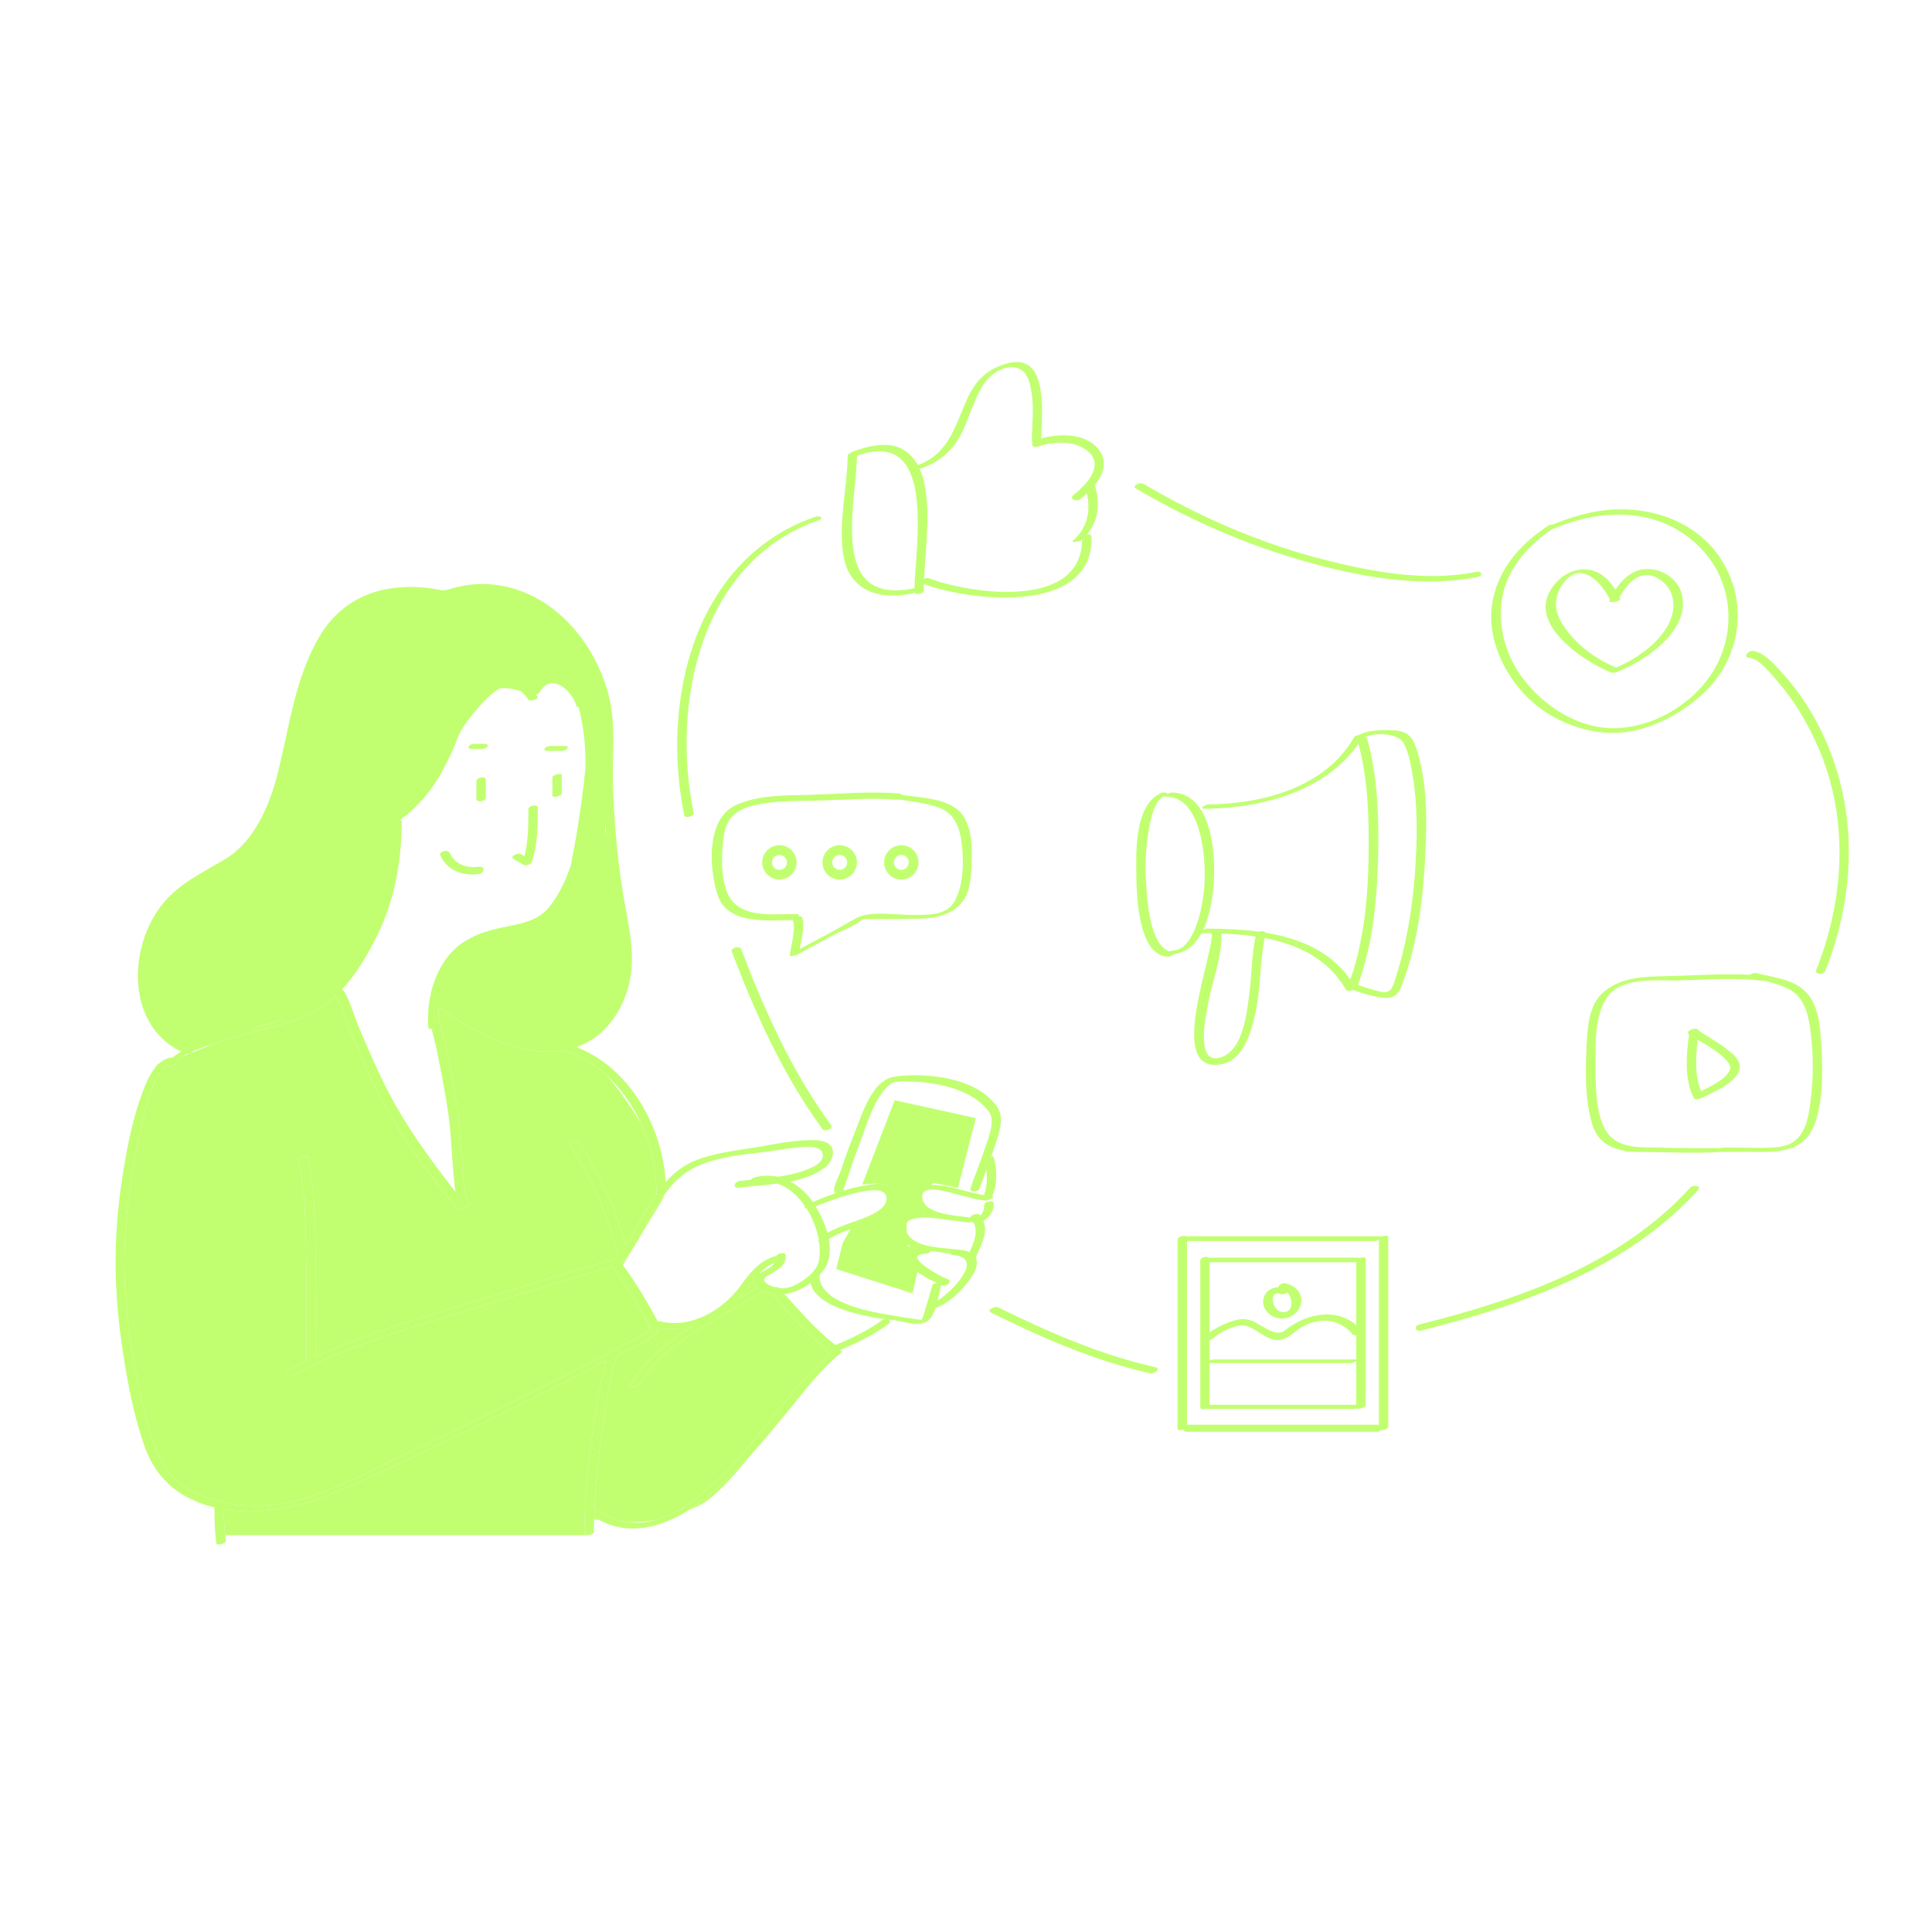
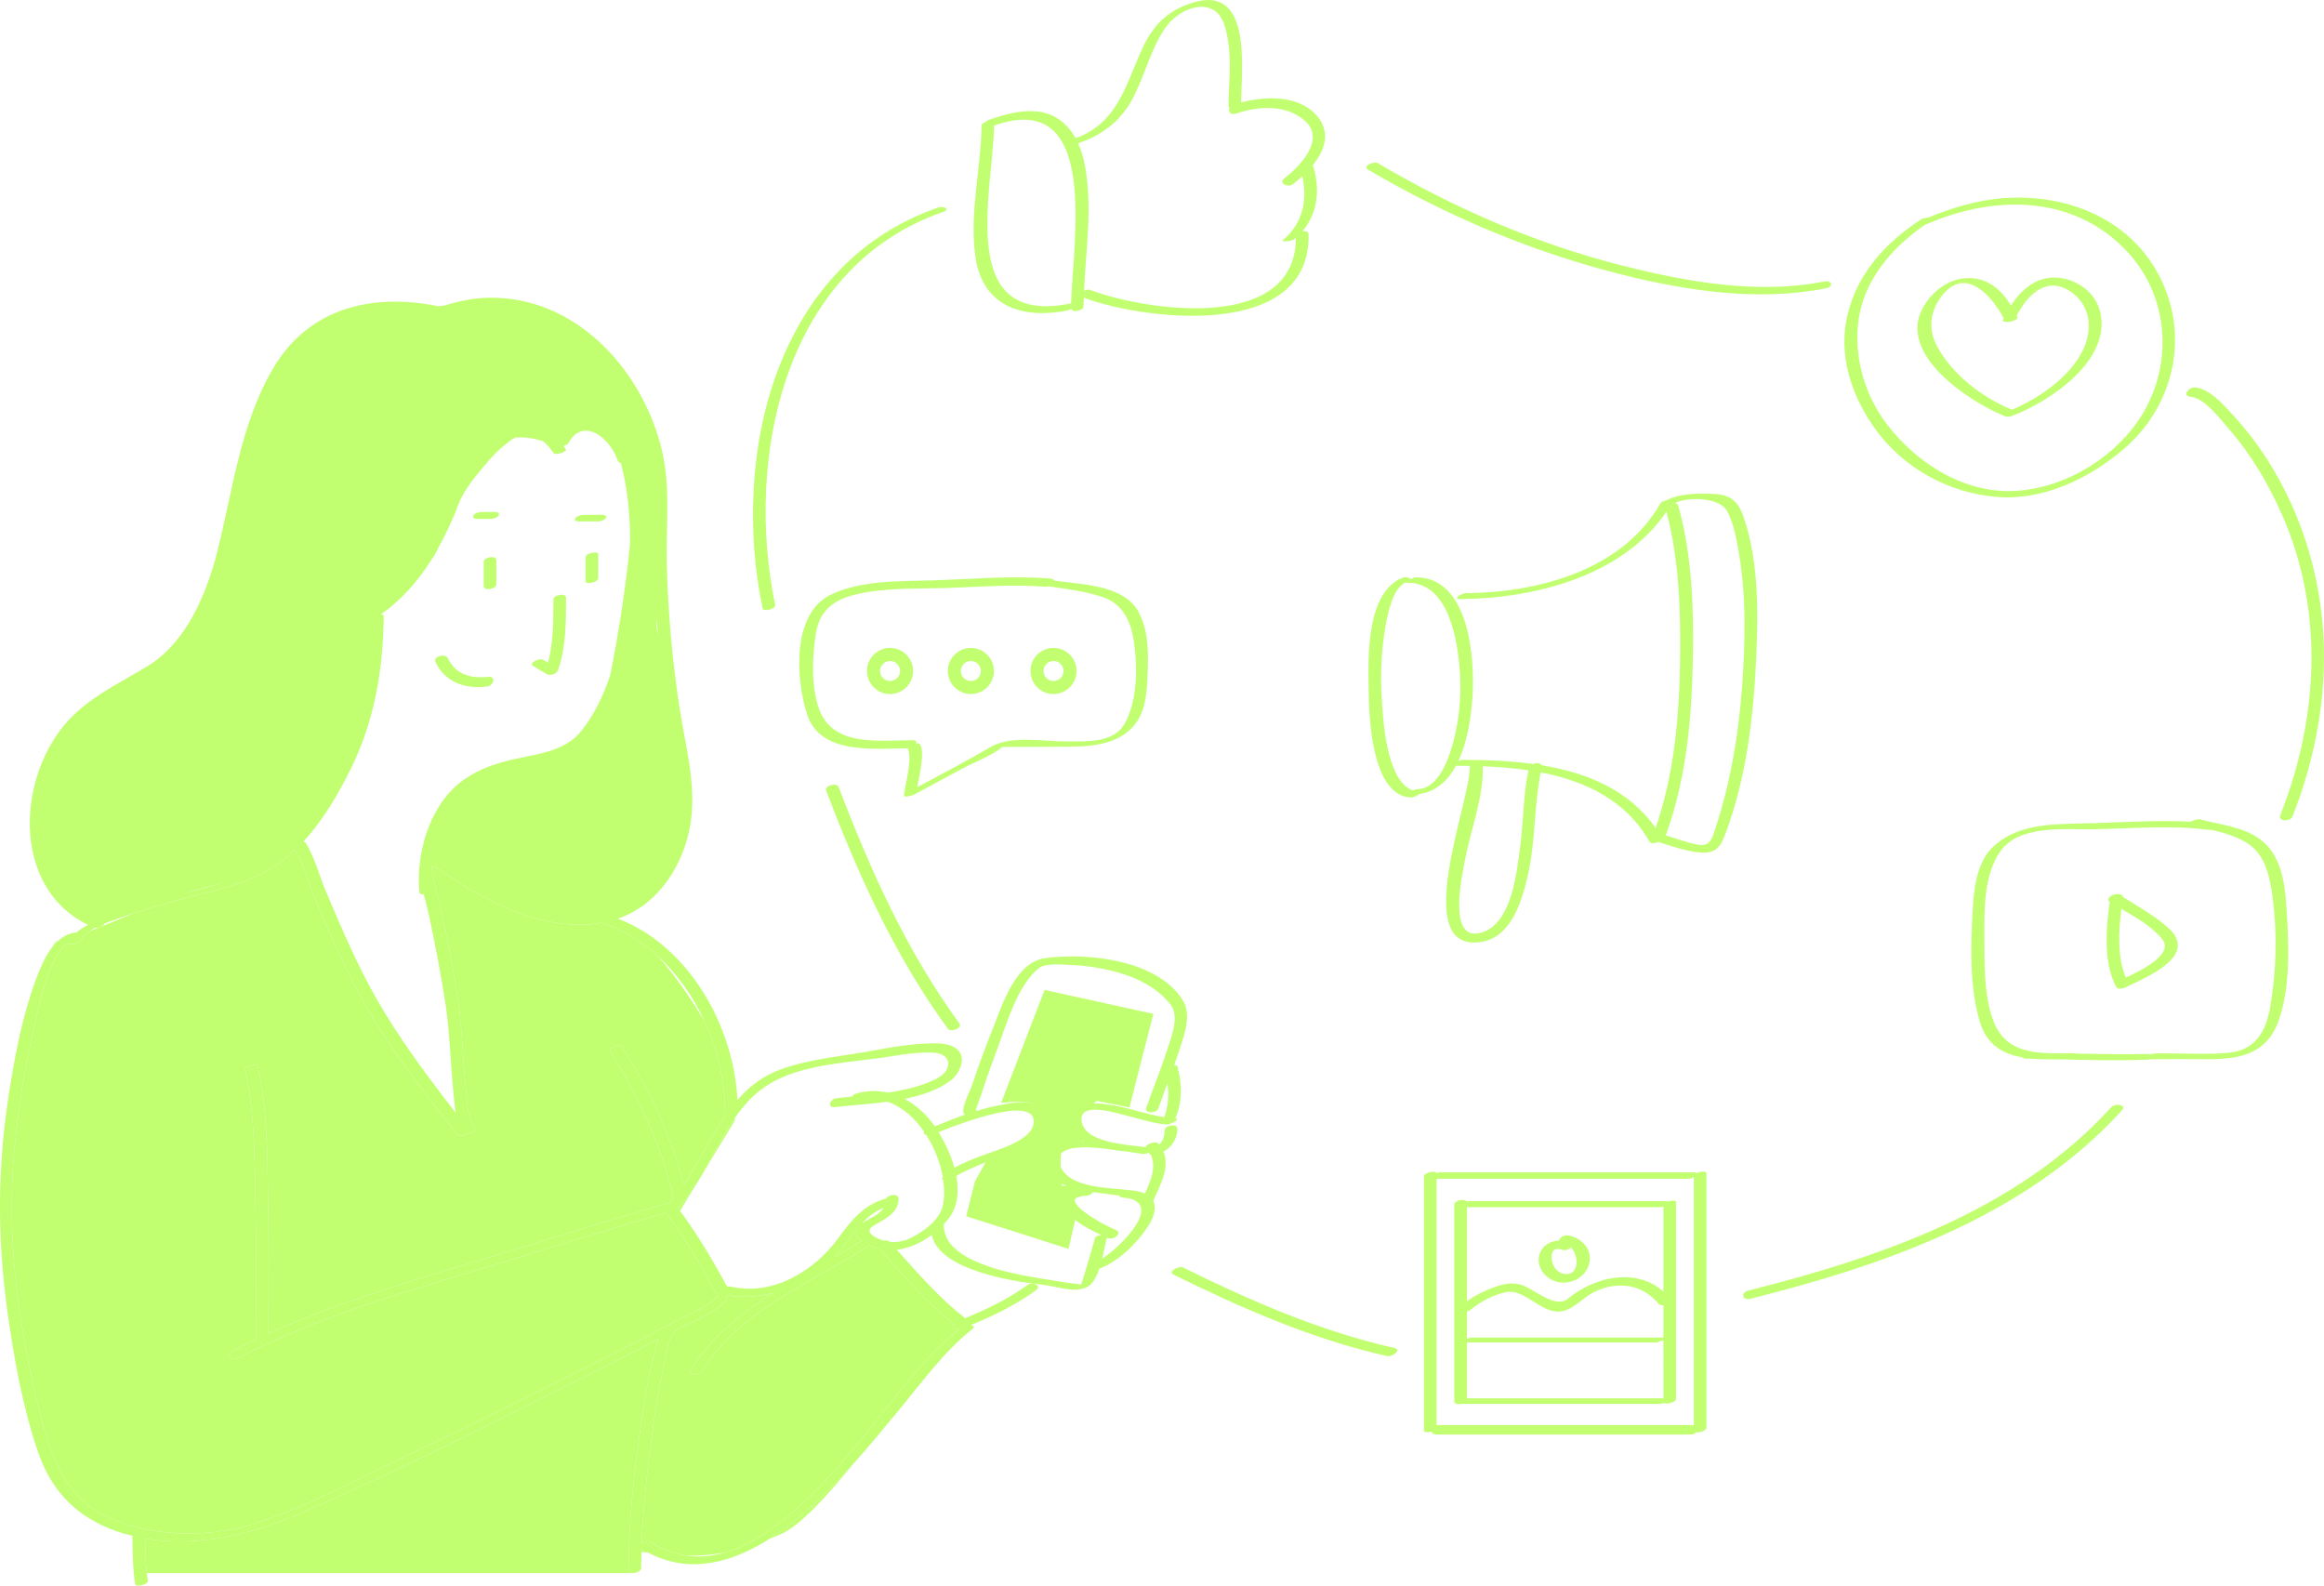
- <svg xmlns="http://www.w3.org/2000/svg" version="1.1" id="Layer_1" x="0px" y="0px" width="595.28px" height="595.28px" viewBox="0 0 595.28 595.28" enable-background="new 0 0 595.28 595.28" xml:space="preserve">
+ <svg xmlns="http://www.w3.org/2000/svg" version="1.1" id="Layer_1" x="0px" y="0px" enable-background="new 0 0 595.28 595.28" xml:space="preserve" viewBox="35.63 111.54 534.03 364.33">
  <path id="color_x5F_2" fill="#c1ff70" d="M183.044,467.419c0.548,0.342,1.098,0.648,1.646,0.937  c-0.675-0.084-1.238-0.161-1.661-0.223C183.036,467.895,183.036,467.657,183.044,467.419z M49.02,327.692  c-0.459,0.091-0.937,0.613-1.438,1.547C48.02,328.671,48.5,328.153,49.02,327.692z M180.054,472.287  c0.059-11.715,1.345-23.5,3.127-35.068c0.749-4.86,1.512-9.769,2.785-14.525c0.293-1.093,0.572-2.362,1.038-3.512  c-7.71,4.033-15.464,7.98-23.246,11.873c-19.571,9.789-39.208,19.616-59.301,28.304c-10.994,4.754-23.508,7.791-35.476,5.702  c0.015,2.655,0.091,5.302,0.383,7.939h111.795l0.008-0.037C180.568,472.991,180.051,472.805,180.054,472.287z M254.718,415.732  c-6.316-5.033-11.581-11.207-16.955-17.211c-0.846-0.183-1.68-0.473-2.499-0.867c-0.084,0.133-0.229,0.276-0.468,0.43  c-13.003,8.334-29.456,14.75-37.76,28.519c-0.554,0.918-3.49,1.096-2.727-0.17c4.605-7.638,11.57-13.075,19.102-17.812  c-3.48,0.884-7.094,1.17-10.527,0.582c-0.144,0.128-0.314,0.239-0.504,0.326c0.361,0.17,0.477,0.492,0.021,0.973  c-2.773,2.938-7.784,4.797-11.454,6.638c-0.038,0.11-0.124,0.237-0.271,0.382c-1.756,1.727-2.146,6.005-2.62,8.263  c-1.034,4.919-1.847,9.886-2.524,14.867c-1.149,8.443-2.093,16.958-2.435,25.485c0.622-0.37,1.575-0.577,2.019-0.294  c2.788,1.779,5.576,2.768,8.335,3.15c0.236,0.003,0.473,0.007,0.709,0.007c2.613,0,5.227-0.19,8.087-0.735  c9.678-2.813,18.536-11.579,25.13-18.75c9.588-10.43,17.599-23.521,28.645-32.533C255.083,417.003,254.305,416.333,254.718,415.732z   M84.493,314.999c-2.069,0.518-4.365,1.186-6.72,1.927c3.142-0.855,6.285-1.706,9.409-2.626  C86.292,314.542,85.396,314.773,84.493,314.999z M192.998,387.403c-0.485,0.609-0.988,1.201-1.517,1.768  c0.146,0.196,0.279,0.402,0.424,0.599l3.48-5.744c-0.622,0.967-1.268,1.913-1.957,2.815  C193.407,387.049,193.241,387.24,192.998,387.403z M204.493,369c0,0-0.011-0.194-0.035-0.54c-2.719,3.926-4.868,8.409-7.295,12.633  L204.493,369z M93.718,461.742c11.525-3.573,22.605-9.616,33.459-14.788c15.763-7.511,31.429-15.23,46.987-23.156  c5.983-3.047,11.961-6.11,17.874-9.292c2.387-1.284,6.195-2.723,7.998-4.633c0.152-0.162,0.392-0.282,0.664-0.365  c-0.077-0.063-0.146-0.136-0.195-0.228c-3.517-6.579-7.352-13.083-11.839-19.062c-12.368,3.518-24.597,7.426-36.889,11.185  c-20.742,6.342-42.147,12.117-61.44,22.241c-1.438,0.754-3.021-0.729-1.268-1.648c1.764-0.926,3.551-1.804,5.348-2.661  c0.01-10.389,0.131-20.779-0.078-31.167c-0.204-10.209-0.129-20.87-2.388-30.883c-0.157-0.698,2.753-1.421,2.898-0.776  c2.257,10.005,2.207,20.68,2.388,30.883c0.182,10.197,0.091,20.392,0.079,30.588c17.286-7.854,35.873-12.958,53.945-18.501  c12.655-3.881,25.248-7.908,37.992-11.506c0.065-0.019,0.142-0.025,0.213-0.038c0.313-0.348,0.62-0.702,0.919-1.062  c-2.759-12.045-7.923-23.339-14.547-33.744c-0.582-0.915,2.239-1.82,2.703-1.091c6.267,9.843,11.273,20.431,14.177,31.732  c3.507-5.106,6.153-10.901,9.597-15.908c-0.052-0.091-0.086-0.195-0.084-0.322c0.121-7.068-1.582-14.636-4.793-21.527  c-2.844-4.645-6.681-10.429-10.614-14.778c-3.756-3.452-8.105-6.132-12.956-7.648c-12.869,2.295-26.758-4.85-37.266-12.252  c-0.653-0.318-1.238-0.602-1.731-0.841c-0.018,0.229-0.05,0.454-0.063,0.684c0.417,0.235,0.476,0.538,0.319,0.828  c0.138,3.001,1.501,6.817,2.145,9.896c1.339,6.394,2.623,12.81,3.587,19.272c1.002,6.712,1.063,13.392,1.79,20.117  c0.273,2.527,0.242,6.993,1.98,9.136c0.712,0.877-0.683,1.749-1.771,1.679c-0.718,0.374-1.809,0.542-2.138,0.125  c-8.24-10.428-16.728-21.228-22.927-33.023c-3.645-6.935-6.825-14.109-9.856-21.33c-1.46-3.479-2.552-7.768-4.49-11.071  c-2.18,2.066-4.574,3.873-7.236,5.274c-6.045,3.183-13.11,4.433-19.641,6.258c-3.475,0.971-6.964,1.943-10.392,3.083  c-1.435,0.614-4.258,1.809-7.224,2.993c-0.206,0.123-0.434,0.214-0.667,0.265c-0.684,0.271-1.368,0.537-2.042,0.793  c-0.893,0.618-1.636,1.345-2.076,2.231c-0.364,0.734-2.838,0.991-2.883,0.557c-4.612,3.08-6.61,14.237-7.591,18.307  c-2.302,9.549-3.819,19.31-4.752,29.085c-1.845,19.344,0.672,39.021,5.22,57.867c2.401,9.952,5.185,20.932,15.063,26.004  C69.31,464.701,82.952,465.08,93.718,461.742z M233.745,396.788c-0.077-0.052-0.156-0.09-0.232-0.144  c-1.063-0.754-1.413-1.739-1.025-2.659c-1.673,2.009-3.192,4.269-4.871,6.301c1.815-1.064,3.602-2.14,5.332-3.249  C233.167,396.897,233.45,396.819,233.745,396.788z M223.21,456.653c-3.263,3.047-6.918,6.053-10.826,8.521  c0.896-0.361,1.815-0.747,2.775-1.173c4.421-1.965,10.77-8.996,16.563-16.117C228.999,450.92,226.187,453.873,223.21,456.653z" />
  <path id="color_x5F_1" d="M494.442,225.722c10.688,0.876,21.236-4.189,29.182-10.986c12.146-10.39,15.493-27.463,7.344-41.321  c-8.362-14.218-25.969-18.824-41.331-15.393c-3.786,0.846-7.424,2.053-10.997,3.53c-0.568,0.033-1.18,0.15-1.432,0.313  c-8.73,5.645-15.686,13.447-17.418,23.968c-1.43,8.681,1.769,17.384,6.793,24.347C473.056,219.15,483.488,224.824,494.442,225.722z   M462.669,185.401c1.185-9.555,7.747-17.003,15.389-22.289c0.171-0.03,0.341-0.077,0.502-0.146  c15.77-6.817,34.261-6.619,46.352,6.914c9.571,10.713,10.049,26.635,2.063,38.314c-6.437,9.412-18.152,16.028-29.5,16.176  c-11.166,0.146-21.591-6.661-28.181-15.254C464.147,202.405,461.629,193.796,462.669,185.401z M495.997,207.007  c0.271,0.292,1.146,0.421,1.85,0.156c8.891-3.354,23.258-12.98,20.323-24.209c-1.243-4.758-6.321-7.893-11.027-7.622  c-4.202,0.242-7.234,3.051-9.413,6.384c-2.33-3.744-5.57-6.57-10.424-6.256c-4.347,0.282-8.068,3.414-9.994,7.134  C471.93,192.994,487.879,203.723,495.997,207.007z M481.998,179.325c5.416-6.689,11.479,0.379,14.051,5.363  c-0.063,0.128-0.129,0.256-0.19,0.384c-0.146,0.303,0.26,0.427,0.809,0.411c0.836,0.215,2.777-0.557,2.563-1.007  c-0.063-0.132-0.131-0.262-0.195-0.393c2.773-5.405,7.615-9.56,13.228-4.898c3.485,2.895,4.038,7.31,2.604,11.347  c-2.423,6.824-10.262,12.365-16.906,15.149c-6.942-2.855-13.816-8.129-17.305-14.768  C478.567,186.942,479.232,182.74,481.998,179.325z M160.472,263.143c0.375,0.21,0.738,0.438,1.103,0.662  c1.224-4.734,1.224-9.67,1.227-14.555c0.001-1.004,2.904-1.608,2.904-0.341c-0.003,5.605,0,11.278-1.85,16.635  c-0.298,0.861-1.823,1.327-2.6,0.894c-1.048-0.585-2.031-1.263-3.079-1.849C156.942,263.898,159.602,262.656,160.472,263.143z   M149.688,240.291c0,1.848,0,3.697,0,5.545c0,1.036-2.908,1.625-2.908,0.327c0-1.848,0-3.697,0-5.545  C146.78,239.582,149.688,238.992,149.688,240.291z M173.096,238.833c0,1.848,0,3.697,0,5.545c0,1.012-2.898,1.51-2.898,0.776  c0-1.848,0-3.697,0-5.545C170.197,238.598,173.096,238.1,173.096,238.833z M167.842,230.604c0.412-0.534,1.279-0.764,1.92-0.764  c1.438,0,2.875,0,4.313,0c0.402,0,1.178,0.203,0.758,0.747c-0.412,0.534-1.279,0.764-1.92,0.764c-1.438,0-2.875,0-4.313,0  C168.197,231.352,167.422,231.149,167.842,230.604z M144.424,229.965c0.401-0.559,1.267-0.78,1.915-0.78c1.027,0,2.054,0,3.08,0  c0.438,0,1.176,0.253,0.774,0.811c-0.401,0.559-1.267,0.78-1.915,0.78c-1.027,0-2.054,0-3.08,0  C144.761,230.776,144.022,230.522,144.424,229.965z M135.694,263.638c-0.602-1.283,2.271-2.112,2.898-0.776  c1.724,3.673,5.368,4.658,9.136,4.193c1.965-0.242,1.427,2.044-0.223,2.248C142.556,269.913,137.903,268.344,135.694,263.638z   M306.181,370.917c0.025-1.348-2.894-0.799-2.914,0.303c-0.023,1.288-0.363,2.54-1.268,3.312c-0.08-0.1-0.146-0.2-0.232-0.299  c-0.532-0.603-2.929,0.227-2.787,0.906c-1.237-0.161-2.797-0.308-4.441-0.526c-0.755-0.126-1.613-0.268-2.56-0.406  c-3.784-0.72-7.345-2.05-7.808-5.031c-0.747-4.819,8.53-1.703,10.68-1.203c2.908,0.677,5.958,1.789,8.96,1.939  c0.735,0.037,3.261-1.255,1.896-1.374c1.658-3.889,1.552-7.958,0.467-12.028c-0.05-0.188-0.345-0.249-0.727-0.229  c0.418-1.177,0.824-2.358,1.206-3.548c1.135-3.537,2.885-8.065,0.706-11.474c-5.895-9.219-21.867-10.883-31.579-9.558  c-7.048,0.961-9.99,11.273-12.245,16.812c-1.672,4.103-3.156,8.281-4.58,12.475c-0.454,1.335-2.328,4.761-1.909,6.221  c0.06,0.206,0.202,0.34,0.375,0.44c-2.36,0.815-4.688,1.74-6.974,2.698c-1.855-2.667-4.238-4.874-6.96-6.311  c4.002-0.8,7.772-2.061,10.668-4.272c1.855-1.417,3.524-4.825,1.723-6.827c-1.89-2.101-6.113-1.67-8.593-1.539  c-3.536,0.188-7.109,0.806-10.588,1.463c-7.152,1.352-14.417,1.847-21.33,4.275c-4.346,1.526-7.596,4.066-10.285,7.142  c-0.825-17.017-11.212-35.47-27.474-41.65c8.534-2.899,14.063-10.783,16.168-19.238c2.383-9.572-0.363-18.932-1.857-28.368  c-1.749-11.046-2.754-22.275-3.061-33.453c-0.263-9.591,1.082-18.515-1.476-27.956c-4.848-17.889-19.807-33.882-39.256-33.667  c-3.538,0.04-6.998,0.758-10.362,1.792c-0.498,0.06-0.967,0.118-1.394,0.171c-15.036-3.069-29.638,0.238-37.896,14.137  c-7.676,12.918-9.347,28.315-13.012,42.627c-2.446,9.554-7.144,20.552-15.821,25.867c-5.835,3.574-11.894,6.366-16.928,11.132  c-12.689,12.014-15.096,37.76,1.508,47.513c0.538,0.316,1.096,0.591,1.664,0.842c-1.003,0.534-1.928,1.134-2.711,1.816  c-0.195-0.021-0.411-0.019-0.66,0.031c-1.35,0.271-2.499,0.932-3.495,1.817c-0.52,0.461-1,0.979-1.438,1.547  c-1.664,2.157-2.78,4.931-3.628,7.187c-3.153,8.39-4.842,17.299-6.229,26.127c-2.68,17.057-2.766,33.09-0.408,50.171  c1.497,10.848,3.451,21.801,6.962,32.197c3.019,8.938,8.626,14.944,17.54,18.236c1.408,0.52,2.834,0.933,4.267,1.289  c-0.002,0.015-0.009,0.028-0.009,0.043c0.002,3.715,0.049,7.411,0.615,11.089c0.106,0.691,3.025,0.049,2.898-0.776  c-0.093-0.6-0.158-1.201-0.225-1.801c-0.292-2.638-0.368-5.284-0.383-7.939c11.968,2.089,24.481-0.948,35.476-5.702  c20.093-8.688,39.729-18.516,59.301-28.304c7.782-3.892,15.536-7.839,23.246-11.873c-0.466,1.15-0.745,2.419-1.038,3.512  c-1.273,4.756-2.036,9.665-2.785,14.525c-1.782,11.568-3.068,23.354-3.127,35.068c-0.003,0.518,0.515,0.704,1.113,0.676  c0.816-0.038,1.782-0.477,1.785-1.034c0.007-1.266,0.04-2.531,0.077-3.797c0.007-0.238,0.007-0.476,0.015-0.714  c0.548,0.342,1.098,0.648,1.646,0.937c9.485,4.983,19.189,2.188,27.693-3.182c3.908-2.467,7.563-5.474,10.826-8.521  c2.977-2.78,5.789-5.732,8.512-8.77c3.799-4.238,7.42-8.646,11.024-13.027c5.079-6.172,10.009-12.941,16.323-17.93  c0.641-0.506,0.285-0.786-0.334-0.873c0.006-0.018,0.017-0.035,0.021-0.052c5.218-2.174,10.286-4.61,14.878-7.964  c1.592-1.163-0.79-2.047-1.898-1.237c-4.42,3.229-9.305,5.542-14.327,7.626c-5.855-4.582-10.768-10.18-15.695-15.724  c2.846-0.335,5.63-1.603,8.032-3.404c1.682,8.211,19.28,10.807,25.441,11.43c3.144,0.318,6.871,1.941,9.976,0.667  c1.455-0.597,2.396-2.323,3.072-4.332c4.529-1.736,8.639-5.823,11.242-9.798c1.066-1.63,2.033-3.831,1.184-5.741  c-0.01-0.021-0.025-0.036-0.035-0.056c1.591-3.615,3.915-7.67,2.348-11.333C304.888,375.091,306.136,373.306,306.181,370.917z   M186.493,253.488c0.104,1.306,0.218,2.61,0.339,3.913l-0.339-1.736V253.488z M284.485,373.555c0.091,0.043,0.178,0.088,0.27,0.13  c-0.201,0.006-0.404,0.01-0.605,0.021C284.267,373.654,284.378,373.604,284.485,373.555z M259.941,366.433L259.941,366.433  c-0.044-0.158,1.016-2.943,1.255-3.674c1.131-3.453,2.348-6.876,3.627-10.276c2.139-5.683,4.595-14.632,9.607-18.541  c1.598-1.246,6.172-0.687,7.947-0.63c2.951,0.095,5.879,0.607,8.742,1.296c5.133,1.235,10.305,3.61,13.572,7.88  c2.217,2.896-0.362,8.64-1.32,11.627c-1.291,4.023-2.922,7.923-4.333,11.902c-0.536,1.512,2.356,1.341,2.746,0.242  c0.687-1.938,1.409-3.86,2.127-5.785c0.342,2.627,0.174,5.231-0.741,7.775c-3.861-0.613-7.738-2.034-11.538-2.707  c-1.438-0.255-3.13-0.518-4.741-0.445l0.768-0.598l7.5,1.5l5.5-21.5l-25-5.5l-10,26c0,0,5.848-0.972,8.376,0.486  c-2.673-1.362-6.778-0.4-9.345,0.122c-1.611,0.328-3.209,0.753-4.793,1.235C259.946,366.688,259.958,366.552,259.941,366.433z   M273.068,369.981c-0.821,3.98-9.326,6.078-12.532,7.368c-1.817,0.731-3.829,1.471-5.584,2.531c-0.834-3.013-2.25-5.905-3.645-8.203  C257.121,369.322,274.538,362.847,273.068,369.981z M116.201,288.281c5.478-11.046,7.514-23.04,7.605-35.276  c0.001-0.187-0.302-0.265-0.712-0.257c4.657-3.236,8.367-7.439,11.385-12.152c0.821-1.11,1.472-2.165,1.834-3.081  c1.83-3.279,3.384-6.735,4.729-10.237c1.364-3.551,4.424-6.996,6.851-9.846c1.486-1.747,3.161-3.314,5.019-4.659  c0.389-0.281,0.768-0.501,1.142-0.692c2.303-0.215,4.602,0.267,6.396,0.847c0.865,0.72,1.653,1.639,2.355,2.655  c0.531,0.769,3.188-0.356,2.898-0.776c-0.19-0.276-0.385-0.537-0.58-0.786c0.49-0.123,0.938-0.346,1.098-0.636  c3.521-6.416,9.868-0.83,11.371,4.047c0.085,0.274,0.351,0.417,0.688,0.463c1.615,6.006,2.194,12.28,2.139,18.533  c-1.261,12.654-3.248,23.734-4.569,30.29c-1.622,4.828-3.812,9.343-6.81,12.982c-3.544,4.3-9.386,5.028-14.49,6.111  c-4.406,0.935-8.613,2.254-12.314,4.87c-7.846,5.545-11.075,16.802-10.236,25.943c0.03,0.327,0.471,0.44,1,0.4  c0.393,1.575,0.844,3.138,1.162,4.631c1.433,6.733,2.746,13.493,3.803,20.296c1.108,7.133,1.159,14.288,1.934,21.446  c0.117,1.081,0.223,2.451,0.444,3.818c-7.631-9.769-15.087-19.902-20.746-30.897c-3.391-6.588-6.322-13.417-9.188-20.245  c-1.46-3.476-2.521-7.681-4.554-10.876c-0.111-0.175-0.301-0.254-0.521-0.283C109.853,300.034,113.347,294.037,116.201,288.281z   M87.183,314.3c-3.124,0.92-6.268,1.771-9.409,2.626c2.354-0.741,4.65-1.409,6.72-1.927C85.396,314.773,86.292,314.542,87.183,314.3  z M174.164,423.798c-15.559,7.925-31.225,15.645-46.987,23.156c-10.854,5.172-21.934,11.215-33.459,14.788  c-10.766,3.337-24.408,2.959-34.49-2.218c-9.878-5.072-12.661-16.052-15.063-26.004c-4.548-18.846-7.064-38.523-5.22-57.867  c0.933-9.776,2.45-19.537,4.752-29.085c0.98-4.07,2.979-15.227,7.591-18.307c0.045,0.435,2.519,0.178,2.883-0.557  c0.44-0.886,1.184-1.613,2.076-2.231c0.413-0.285,0.855-0.549,1.319-0.791c0.231,0.061,0.479,0.05,0.723-0.003  c0.233-0.05,0.461-0.142,0.667-0.265c0.299-0.178,0.551-0.413,0.692-0.663c1.215-0.477,2.418-0.867,3.391-1.229  c1.039-0.387,2.087-0.75,3.141-1.1c3.428-1.14,6.917-2.112,10.392-3.083c6.53-1.825,13.596-3.075,19.641-6.258  c2.662-1.401,5.057-3.208,7.236-5.274c1.938,3.303,3.03,7.591,4.49,11.071c3.031,7.221,6.212,14.395,9.856,21.33  c6.199,11.795,14.687,22.595,22.927,33.023c0.329,0.417,1.42,0.249,2.138-0.125c1.088,0.07,2.482-0.802,1.771-1.679  c-1.738-2.143-1.707-6.608-1.98-9.136c-0.728-6.726-0.788-13.405-1.79-20.117c-0.964-6.462-2.248-12.878-3.587-19.272  c-0.644-3.079-2.007-6.895-2.145-9.896c0.156-0.291,0.098-0.593-0.319-0.828c0.013-0.229,0.045-0.455,0.063-0.684  c0.493,0.239,1.078,0.523,1.731,0.841c10.508,7.402,24.396,14.547,37.266,12.252c4.851,1.516,9.2,4.197,12.956,7.648  c4.421,4.063,8.014,9.196,10.614,14.778c3.211,6.891,4.914,14.459,4.793,21.527c-0.002,0.127,0.032,0.231,0.084,0.322  c-3.443,5.007-6.09,10.802-9.597,15.908c-2.903-11.301-7.91-21.889-14.177-31.732c-0.464-0.729-3.285,0.176-2.703,1.091  c6.624,10.404,11.788,21.699,14.547,33.744c-0.299,0.36-0.605,0.714-0.919,1.062c-0.071,0.013-0.147,0.019-0.213,0.038  c-12.744,3.598-25.337,7.625-37.992,11.506c-18.072,5.542-36.659,10.647-53.945,18.501c0.012-10.197,0.103-20.392-0.079-30.588  c-0.181-10.203-0.131-20.877-2.388-30.883c-0.146-0.645-3.056,0.078-2.898,0.776c2.259,10.013,2.184,20.673,2.388,30.883  c0.209,10.388,0.088,20.778,0.078,31.167c-1.797,0.857-3.584,1.735-5.348,2.661c-1.753,0.92-0.17,2.403,1.268,1.648  c19.293-10.124,40.698-15.899,61.44-22.241c12.292-3.759,24.521-7.667,36.889-11.185c4.487,5.979,8.322,12.483,11.839,19.062  c0.05,0.092,0.118,0.165,0.195,0.228c-0.272,0.083-0.512,0.203-0.664,0.365c-1.803,1.911-5.611,3.349-7.998,4.633  C186.125,417.688,180.147,420.751,174.164,423.798z M233.513,396.644c0.076,0.054,0.155,0.092,0.232,0.144  c-0.295,0.031-0.578,0.11-0.797,0.25c-1.73,1.109-3.517,2.185-5.332,3.249c1.679-2.033,3.198-4.292,4.871-6.301  C232.1,394.904,232.45,395.89,233.513,396.644z M227.376,449.515c-6.594,7.172-15.452,15.937-25.13,18.75  c-2.873,0.835-5.817,1.141-8.796,0.728c-2.759-0.383-5.547-1.371-8.335-3.15c-0.443-0.283-1.396-0.076-2.019,0.294  c0.342-8.527,1.285-17.042,2.435-25.485c0.678-4.98,1.49-9.947,2.524-14.867c0.475-2.257,0.864-6.536,2.62-8.263  c0.147-0.145,0.233-0.272,0.271-0.382c3.67-1.841,8.681-3.7,11.454-6.638c0.455-0.481,0.34-0.803-0.021-0.973  c0.189-0.087,0.36-0.197,0.504-0.326c3.434,0.588,7.047,0.302,10.527-0.582c-7.531,4.737-14.496,10.173-19.102,17.812  c-0.764,1.266,2.173,1.088,2.727,0.17c8.304-13.769,24.757-20.184,37.76-28.519c0.239-0.153,0.384-0.296,0.468-0.43  c0.819,0.394,1.653,0.684,2.499,0.867c5.374,6.004,10.639,12.178,16.955,17.211c-0.413,0.601,0.365,1.271,1.303,1.25  C244.975,425.994,236.964,439.085,227.376,449.515z M245.304,395.807c-1.68,0.897-3.455,1.267-5.232,1.068  c-0.326-0.309-0.859-0.37-1.378-0.27c-0.409-0.117-0.817-0.254-1.224-0.436c-1.129-0.506-3.055-1.682-1.378-2.8  c2.511-1.674,6.032-2.848,6.017-6.424c-0.006-1.269-2.421-0.934-2.848-0.002c-5.021,1.279-8.049,5.018-11.023,9.117  c-5.511,7.593-15.162,13.414-24.932,11.068c-0.183-0.044-0.397-0.033-0.62,0.012c-3.229-5.986-6.747-11.883-10.78-17.371  c-0.145-0.197-0.277-0.403-0.424-0.599c0.528-0.567,1.031-1.159,1.517-1.768c0.243-0.163,0.409-0.354,0.431-0.562  c0.689-0.903,1.335-1.849,1.957-2.815c0.615-0.955,1.205-1.936,1.777-2.932c2.427-4.224,4.576-8.708,7.295-12.633  c1.908-2.755,4.098-5.237,6.874-7.148c7.955-5.477,19.672-5.518,28.971-7.044c3.174-0.521,6.408-0.979,9.632-0.866  c4.484,0.158,4.801,3.99,0.876,5.998c-3.349,1.714-7.244,2.608-11.222,3.187c-2.277-0.507-4.697-0.489-7.184,0.215  c-0.527,0.15-0.833,0.415-0.985,0.695c-1.217,0.121-2.413,0.243-3.569,0.385c-1.578,0.193-2.255,2.292-0.277,2.049  c3.559-0.437,7.774-0.678,11.961-1.241c3.327,1.101,6.228,3.671,8.444,6.888c-0.255,0.355,0.04,0.671,0.534,0.803  c1.887,2.975,3.204,6.408,3.766,9.703c-0.014,0.015-0.028,0.027-0.041,0.042c-0.256,0.306-0.15,0.496,0.136,0.593  c0.274,1.943,0.285,3.825-0.021,5.516C251.722,391.711,248.194,394.263,245.304,395.807z M233.662,392.659  c1.451-1.536,3.061-2.821,5.01-3.574C237.645,390.733,235.297,391.492,233.662,392.659z M287.278,395.978  c-0.256,0.785-3.052,10.742-3.27,10.715c-3.387-0.425-6.814-1.007-10.186-1.563c-5.958-0.982-21.807-3.871-21.296-12.329  c0.354-0.382,0.694-0.773,1.015-1.176c2.205-2.778,2.498-6.313,1.846-9.837c1.16-0.878,3.732-1.938,6.702-3.164L259.659,383l-2,8  l23.5,7.5l1.5-6.5l-0.14-0.279c1.812,1.465,4.023,2.612,6.131,3.575C288.011,395.417,287.384,395.657,287.278,395.978z   M279.609,383.513c0.36,0.189,0.723,0.353,1.074,0.487h-1.024C279.659,384,279.639,383.813,279.609,383.513z M288.892,400.761  c0.446-1.827,0.764-3.625,1.107-4.861c0.108,0.047,0.221,0.098,0.328,0.145c1.165,0.507,3.367-1.165,1.688-1.896  c-2.518-1.095-4.965-2.458-7.164-4.104c-0.853-0.637-1.879-1.455-2.227-2.502c-0.371-1.117,2.314-1.215,2.861-1.283  c0.59-0.074,1.055-0.415,1.301-0.799c2.018,0.296,4.057,0.494,6.065,0.782c0.003,0.241,0.238,0.433,0.847,0.478  C303.219,387.419,294.241,397.23,288.892,400.761z M298.73,385.766c-1.04-0.456-2.269-0.634-3.331-0.728  c-5.074-0.662-13.908-0.441-16.049-5.429c-0.032-1.061-0.021-2.117,0.072-2.958c2.211-2.678,11.544-0.996,13.906-0.607  c0.105,0.017,0.256,0.004,0.426-0.028c1.977,0.314,3.654,0.516,4.511,0.671c0.285,0.052,0.827-0.087,1.314-0.296  c0.069,0.247,0.262,0.388,0.499,0.461C301.384,379.687,300.078,382.858,298.73,385.766z M265.983,283.166  c5.586-0.034,11.173,0.013,16.758-0.085c5.29-0.093,11.174-1.143,14.25-5.875c2.193-3.374,2.268-8.167,2.393-12.03  c0.145-4.531,0.008-9.567-2.434-13.539c-3.537-5.751-13.102-5.822-19.129-6.7c-0.055-0.229-0.305-0.409-0.859-0.455  c-8.839-0.724-18.015,0.119-26.858,0.409c-7.757,0.254-16.327-0.135-23.519,3.272c-9.114,4.318-8.068,19.567-5.502,27.506  c3.039,9.4,15.449,7.834,23.142,7.824c1.135,2.406-0.601,8.278-0.897,10.846c-0.066,0.577,2.115-0.079,2.291-0.173  c3.738-2.009,7.472-4.028,11.199-6.057C259.502,286.648,263.46,285.239,265.983,283.166z M247.069,282.59  c-0.133-0.246-0.52-0.295-0.97-0.237c0.196-0.392,0.048-0.734-0.79-0.733c-7.8,0.008-18.619,1.655-21.597-7.557  c-1.694-5.241-1.453-11.586-0.604-16.951c0.874-5.523,4.349-7.89,9.502-9.061c6.572-1.493,13.6-1.19,20.292-1.398  c7.584-0.236,15.415-0.917,22.992-0.296c0.209,0.017,0.433-0.022,0.65-0.094c4.22,0.627,8.527,1.116,12.561,2.501  c4.754,1.633,6.482,5.854,7.128,10.489c0.81,5.816,0.759,13.178-2.104,18.45c-2.512,4.622-8.716,4.165-13.247,4.2  c-5.377,0.041-12.873-1.498-17.628,1.284c-5.523,3.231-11.201,6.219-16.852,9.232C246.934,289.48,248.164,284.62,247.069,282.59z   M240.156,260.417c-2.921,0-5.298,2.376-5.298,5.298s2.377,5.298,5.298,5.298c2.922,0,5.299-2.377,5.299-5.298  S243.078,260.417,240.156,260.417z M240.156,268.013c-1.267,0-2.298-1.031-2.298-2.298s1.031-2.298,2.298-2.298  c1.268,0,2.299,1.031,2.299,2.298S241.424,268.013,240.156,268.013z M258.726,271.013c2.921,0,5.298-2.377,5.298-5.298  s-2.377-5.298-5.298-5.298c-2.922,0-5.299,2.376-5.299,5.298S255.804,271.013,258.726,271.013z M258.726,263.417  c1.267,0,2.298,1.031,2.298,2.298s-1.031,2.298-2.298,2.298c-1.268,0-2.299-1.031-2.299-2.298S257.458,263.417,258.726,263.417z   M277.716,271.013c2.921,0,5.297-2.377,5.297-5.298s-2.376-5.298-5.297-5.298s-5.297,2.376-5.297,5.298  S274.795,271.013,277.716,271.013z M277.716,263.417c1.267,0,2.297,1.031,2.297,2.298s-1.03,2.298-2.297,2.298  s-2.297-1.031-2.297-2.298S276.449,263.417,277.716,263.417z M555.163,304.521c-3.844-2.972-9.535-3.536-14.086-4.729  c-0.41-0.107-1.396,0.206-2.021,0.547c-8.319-0.435-16.937,0.245-25.105,0.417c-7.163,0.151-15.162,0.173-20.613,5.636  c-3.67,3.678-4.192,10.038-4.443,14.893c-0.421,8.144-0.657,16.981,1.634,24.898c1.594,5.505,5.45,7.577,9.988,8.345  c0.011,0.148,0.217,0.254,0.753,0.261c0.528,0.006,1.058,0.018,1.587,0.026c2.159,0.177,4.405,0.158,6.588,0.142  c6.536,0.164,13.083,0.335,19.599,0.053c0.312-0.013,0.626-0.048,0.937-0.1c0.013,0.004,0.035,0.007,0.073,0.007  c2.671-0.013,5.343-0.018,8.014-0.032c4.466-0.024,9.342,0.391,13.648-1.081c4.101-1.401,6.409-4.283,7.735-8.349  c2.62-8.029,2.09-17.792,1.538-26.063C560.631,314.042,559.66,307.997,555.163,304.521z M530.188,353.718  c-0.983,0.263-1.725,0.168,0.184-0.031C530.312,353.7,530.248,353.702,530.188,353.718z M557.27,343.091  c-1.006,5.595-3.491,9.778-9.498,10.348c-4.683,0.445-9.535,0.131-14.234,0.147c-0.989,0.003-2.093-0.112-3.087,0.087  c-0.685,0.061-1.381,0.052-2.066,0.063c-5.193,0.08-10.388,0.001-15.582-0.095c-0.123-0.056-0.313-0.091-0.612-0.091  c-1.218,0.002-2.435,0.017-3.635,0.014c-0.681-0.013-1.36-0.021-2.041-0.033c-5.776-0.196-10.869-1.419-13.087-8.124  c-1.924-5.813-1.781-12.433-1.809-18.47c-0.029-6.283-0.158-14.088,3.511-19.565c4.313-6.438,14.896-5.177,21.479-5.29  c8.703-0.149,18.006-1.003,26.66,0.158c0.117,0.016,0.283-0.004,0.469-0.046c2.865,0.683,5.714,1.496,8.188,3.005  c4.252,2.593,5.319,7.917,5.924,12.471C558.939,325.896,558.737,334.934,557.27,343.091z M532.818,323.846  c-2.874-2.355-6.198-4.218-9.347-6.2c-0.053-0.566-0.727-0.744-1.418-0.638c-1.139-0.003-2.66,1.05-1.613,1.763  c-0.907,6.142-1.479,13.978,1.464,19.551c0.319,0.604,1.495,0.412,1.958,0.178c3.077-1.56,13.102-5.448,12.154-10.431  C535.667,326.225,534.204,324.981,532.818,323.846z M524.138,336.172c-1.999-4.594-1.695-10.658-1.031-15.783  c3.404,1.99,7.129,4.071,9.441,7.045C535.163,330.796,527.768,334.469,524.138,336.172z M425.565,381.078  c-0.096-0.105-0.316-0.174-0.73-0.174c-19.441,0-38.883,0-58.324,0c-0.224,0-0.509,0.08-0.792,0.2  c-0.128-0.71-2.887-0.199-2.887,0.825c0,19.441,0,38.883,0,58.324c0,0.447,0.936,0.473,1.744,0.22  c0.106,0.383,0.493,0.688,1.228,0.688c19.441,0,38.883,0,58.324,0c0.531,0,0.945-0.219,1.203-0.517  c0.822,0.143,2.422-0.359,2.422-1.168c0-19.441,0-38.883,0-58.324C427.753,380.579,426.423,380.64,425.565,381.078z   M424.854,439.041c-0.143-0.036-0.299-0.06-0.484-0.06c-19.441,0-38.883,0-58.324,0c-0.11,0-0.215,0.011-0.315,0.028  c0-18.875,0-37.751,0-56.626c19.311,0,38.622,0,57.933,0c0.331,0,0.796-0.172,1.191-0.397  C424.854,401.004,424.854,420.022,424.854,439.041z M418.948,387.607c-0.12-0.06-0.315-0.098-0.625-0.098  c-15.063,0-30.126,0-45.188,0c-0.149,0-0.332,0.039-0.524,0.1c-0.512-0.764-2.797-0.189-2.797,0.695c0,15.063,0,30.126,0,45.189  c0,0.717,0.939,0.828,1.75,0.607c0.102,0.014,0.217,0.023,0.364,0.023c15.063,0,30.126,0,45.188,0c0.224,0,0.547-0.09,0.867-0.221  c0.529,0.375,2.785-0.104,2.785-0.97c0-15.063,0-30.126,0-45.189C420.769,387.339,419.773,387.341,418.948,387.607z M417.87,432.836  c-14.906,0-29.813,0-44.72,0c-0.12,0-0.272,0.028-0.435,0.072c0-4.307,0-8.613,0-12.919c14.499,0,28.999,0,43.498,0  c0.278,0,1.08-0.271,1.656-0.545C417.87,423.908,417.87,428.372,417.87,432.836z M417.87,418.875c-14.705,0-29.411,0-44.116,0  c-0.187,0-0.607,0.122-1.038,0.285c0-2.079,0-4.157,0-6.236c0.254-0.076,0.497-0.189,0.702-0.328  c-0.001,0.002-0.001,0.004-0.001,0.006c0.015-0.013,0.031-0.024,0.046-0.037c0.047-0.034,0.089-0.068,0.131-0.104  c2.29-1.896,5.371-3.525,8.269-4.039c4.159-0.737,7.842,4.875,12.262,4.46c2.97-0.279,5.006-3.023,7.566-4.338  c5.311-2.727,11.191-2.122,15.063,2.565c0.236,0.286,0.664,0.377,1.117,0.338C417.87,413.924,417.87,416.4,417.87,418.875z   M417.87,408.308c-6.266-5.533-15.691-3.514-21.963,1.643c-2.917,2.397-7.849-2.292-10.543-3.13  c-1.486-0.462-3.01-0.505-4.528-0.089c-2.799,0.765-5.706,2.063-8.12,3.808c0-7.208,0-14.416,0-21.625c14.806,0,29.611,0,44.416,0  c0.203,0,0.469-0.07,0.738-0.176C417.87,395.261,417.87,401.784,417.87,408.308z M395.824,395.388  c-0.847-0.125-1.89,0.617-1.931,1.214c-1.994,0.067-3.836,1.036-4.504,3.184c-0.843,2.712,1.186,5.394,3.681,6.182  c3.153,0.995,6.757-0.696,7.688-3.877C401.763,398.658,399.008,395.857,395.824,395.388z M394.793,404.2  c-1.616-0.388-2.607-2.131-2.626-3.705c-0.021-1.91,0.934-2.317,2.571-1.744c0.537,0.188,1.387-0.105,1.894-0.52  C398.73,400.355,398.333,405.049,394.793,404.2z M436.245,230.182c-1.193-3.439-2.971-4.955-6.704-5.143  c-3.329-0.167-7.964-0.194-11.026,1.48c-0.585,0.118-1.152,0.343-1.334,0.664c-8.757,15.44-28.165,20.524-44.785,20.661  c-0.891,0.007-3.146,1.369-1.205,1.353c17.064-0.141,37.266-5.24,47.355-20.066c2.998,11.034,3.283,22.917,3.143,34.269  c-0.159,12.84-1.383,26.187-5.61,38.406c-6.162-8.825-15.87-12.741-26.207-14.434c-0.226-0.528-1.152-0.583-1.907-0.289  c-5.412-0.745-10.945-0.936-16.186-0.951c-0.277-0.001-0.68,0.127-1.049,0.306c2.209-4.683,2.996-10.574,3.274-14.9  c0.558-8.667-0.757-27.337-12.986-27.345c-0.278,0-0.915,0.227-1.447,0.487c0.168-0.471-0.995-0.696-1.866-0.312  c-8.148,3.596-7.684,18.095-7.581,25.368c0.086,6.136,0.505,24.526,9.666,25.058c0.433,0.025,1.501-0.414,2.015-0.803  c3.906-0.583,6.578-3.146,8.403-6.517c0.104,0.016,0.221,0.026,0.372,0.027c0.933,0.002,1.875,0.012,2.824,0.03  c0.254,7.759-13.996,42.91,2.51,40.455c7.128-1.06,9.54-9.716,10.861-15.623c1.717-7.674,1.361-15.682,2.896-23.345  c10.18,1.959,19.553,6.34,25.032,15.955c0.255,0.447,1.162,0.356,1.9,0.087c0.076-0.002,0.152-0.01,0.229-0.02  c1.038,0.323,2.07,0.666,3.109,0.988c2.095,0.65,4.229,1.222,6.421,1.4c3.329,0.27,4.543-1.116,5.645-4.016  c4.929-12.968,6.605-27.32,7.204-41.092C439.668,251.812,439.736,240.246,436.245,230.182z M369.428,282.597  c-1.026,3.692-3.448,10.266-8.108,10.27c-0.26,0-0.666,0.123-1.042,0.292c-6.159-2.172-6.839-16.516-7.14-21.192  c-0.348-5.408-0.1-10.881,0.822-16.222c0.521-3.015,1.56-8.98,4.776-10.445c-0.009,0.093,0.105,0.154,0.422,0.154  c9.709,0.006,11.605,14.159,11.981,21.327C371.419,272.09,370.852,277.476,369.428,282.597z M384.983,305.779  c-0.754,5.869-1.859,17.591-8.58,19.939c-8.479,2.963-4.751-13.351-4.063-16.923c1.306-6.786,4.229-14.19,4.011-21.182  c3.485,0.132,7.027,0.407,10.512,0.927C385.66,294.148,385.712,300.103,384.983,305.779z M435.916,269.622  c-0.811,10.788-2.617,21.607-5.985,31.902c-0.817,2.499-1.227,4.675-4.255,4.092c-1.999-0.384-3.95-1.069-5.885-1.693  c-0.451-0.146-0.913-0.31-1.38-0.447c4.686-12.803,5.954-26.723,6.223-40.262c0.232-11.674-0.16-24.1-3.335-35.413  c-0.107-0.383-0.4-0.601-0.759-0.693c3.305-1.541,10.367-1.237,12.002,1.932c1.515,2.938,2.128,6.38,2.676,9.604  C436.943,248.805,436.685,259.388,435.916,269.622z M280.907,182.888c0.314-0.062,0.611-0.204,0.859-0.378  c0.338,0.963,2.857,0.388,2.866-0.568c0.005-0.66,0.019-1.32,0.038-1.98c14.729,5.376,52.158,9.561,51.663-14.555  c-0.014-0.65-0.715-0.841-1.425-0.745c3.538-4.188,4.132-9.525,2.452-14.997c-0.016-0.051-0.05-0.091-0.094-0.125  c2.789-3.436,4.297-7.644,0.875-11.508c-4.104-4.634-11.64-4.46-17.321-2.957c0.088-7.626,2.553-26.885-10.768-23.027  c-6.045,1.751-9.53,5.272-12.078,10.947c-3.721,8.287-5.674,16.919-15.188,20.295c-1.067-1.914-2.527-3.574-4.499-4.749  c-4.601-2.74-10.697-1.118-15.343,0.52c-0.419,0.147-0.654,0.316-0.764,0.485c-0.547,0.18-1.001,0.496-1.005,0.86  c-0.11,10.103-2.849,20.036-1.399,30.173C261.41,181.999,270.614,184.921,280.907,182.888z M283.726,144.346  c5.08-1.755,9.23-4.889,11.886-9.629c3.034-5.416,4.28-11.746,7.851-16.859c2.258-3.233,7.609-6.376,11.316-3.821  c2.001,1.38,2.596,4.289,2.99,6.51c0.898,5.067,0.197,10.314,0.152,15.418c-0.001,0.138,0.1,0.233,0.263,0.291  c-0.482,0.796,0.142,1.823,1.462,1.383c5.081-1.695,11.208-2.168,15.598,1.449c5.251,4.327-0.853,10.641-4.434,13.376  c-1.565,1.195,0.766,2.278,1.938,1.383c0.703-0.537,1.429-1.14,2.139-1.792c1.243,5.495,0.111,10.766-4.42,14.649  c-0.631,0.54,2.095,0.243,2.625-0.211c0.112-0.096,0.211-0.197,0.319-0.295c-0.055,21.725-33.968,16.932-47.292,11.956  c-0.368-0.137-0.914-0.031-1.384,0.188c0.426-9.613,1.969-19.205,0.198-28.79c-0.326-1.762-0.84-3.503-1.58-5.115  C283.479,144.415,283.605,144.388,283.726,144.346z M264.063,140.383c0.021-0.006,0.04-0.01,0.06-0.017  c24.371-8.589,18.04,26.816,17.625,40.908c-0.126,0.006-0.265,0.02-0.432,0.053C255.291,186.47,263.772,155.658,264.063,140.383z   M210.858,251.316c-7.311-35.177,2.89-79.126,40.33-92.085c1.245-0.431,3.031,0.361,1.102,1.029  c-36.456,12.619-45.578,56.385-38.533,90.28C213.953,251.487,211.044,252.206,210.858,251.316z M352.206,149.006  c17.521,10.345,36.479,18.578,56.236,23.563c14.85,3.747,31.149,6.69,46.402,3.646c1.752-0.35,2.211,1.203,0.418,1.561  c-15.459,3.085-31.953,0.64-47.063-3.172c-20.487-5.169-40.099-13.4-58.285-24.139C348.677,149.733,351.335,148.492,352.206,149.006  z M523.222,366.687c-22.217,24.39-54.239,35.427-85.396,43.291c-1.782,0.45-2.295-1.428-0.504-1.88  c30.445-7.685,61.775-18.348,83.496-42.191C521.649,364.993,524.443,365.347,523.222,366.687z M228.356,292.396  c7.277,19.072,15.645,37.757,27.743,54.311c0.783,1.071-2.007,2.11-2.674,1.197c-12.189-16.678-20.635-35.514-27.968-54.731  C225.044,292.087,227.917,291.247,228.356,292.396z M354.396,423.133c-17.207-3.861-33.353-10.956-49.11-18.724  c-1.382-0.681,1.2-2.123,2.252-1.604c15.581,7.681,31.546,14.654,48.558,18.471C357.833,421.666,355.557,423.394,354.396,423.133z   M562.411,299.162c-0.485,1.228-3.398,1.216-2.777-0.356c8.742-22.115,10.12-46.776,0.446-68.849  c-3.115-7.107-7.124-13.942-12.238-19.808c-1.862-2.136-5.651-7.235-8.873-7.443c-1.961-0.127-0.444-2.241,0.992-2.148  c3.49,0.226,6.991,4.396,9.135,6.739c5.372,5.873,9.734,12.704,13.019,19.948C572.587,250.342,571.643,275.809,562.411,299.162z" fill="#c1ff70" />
</svg>
